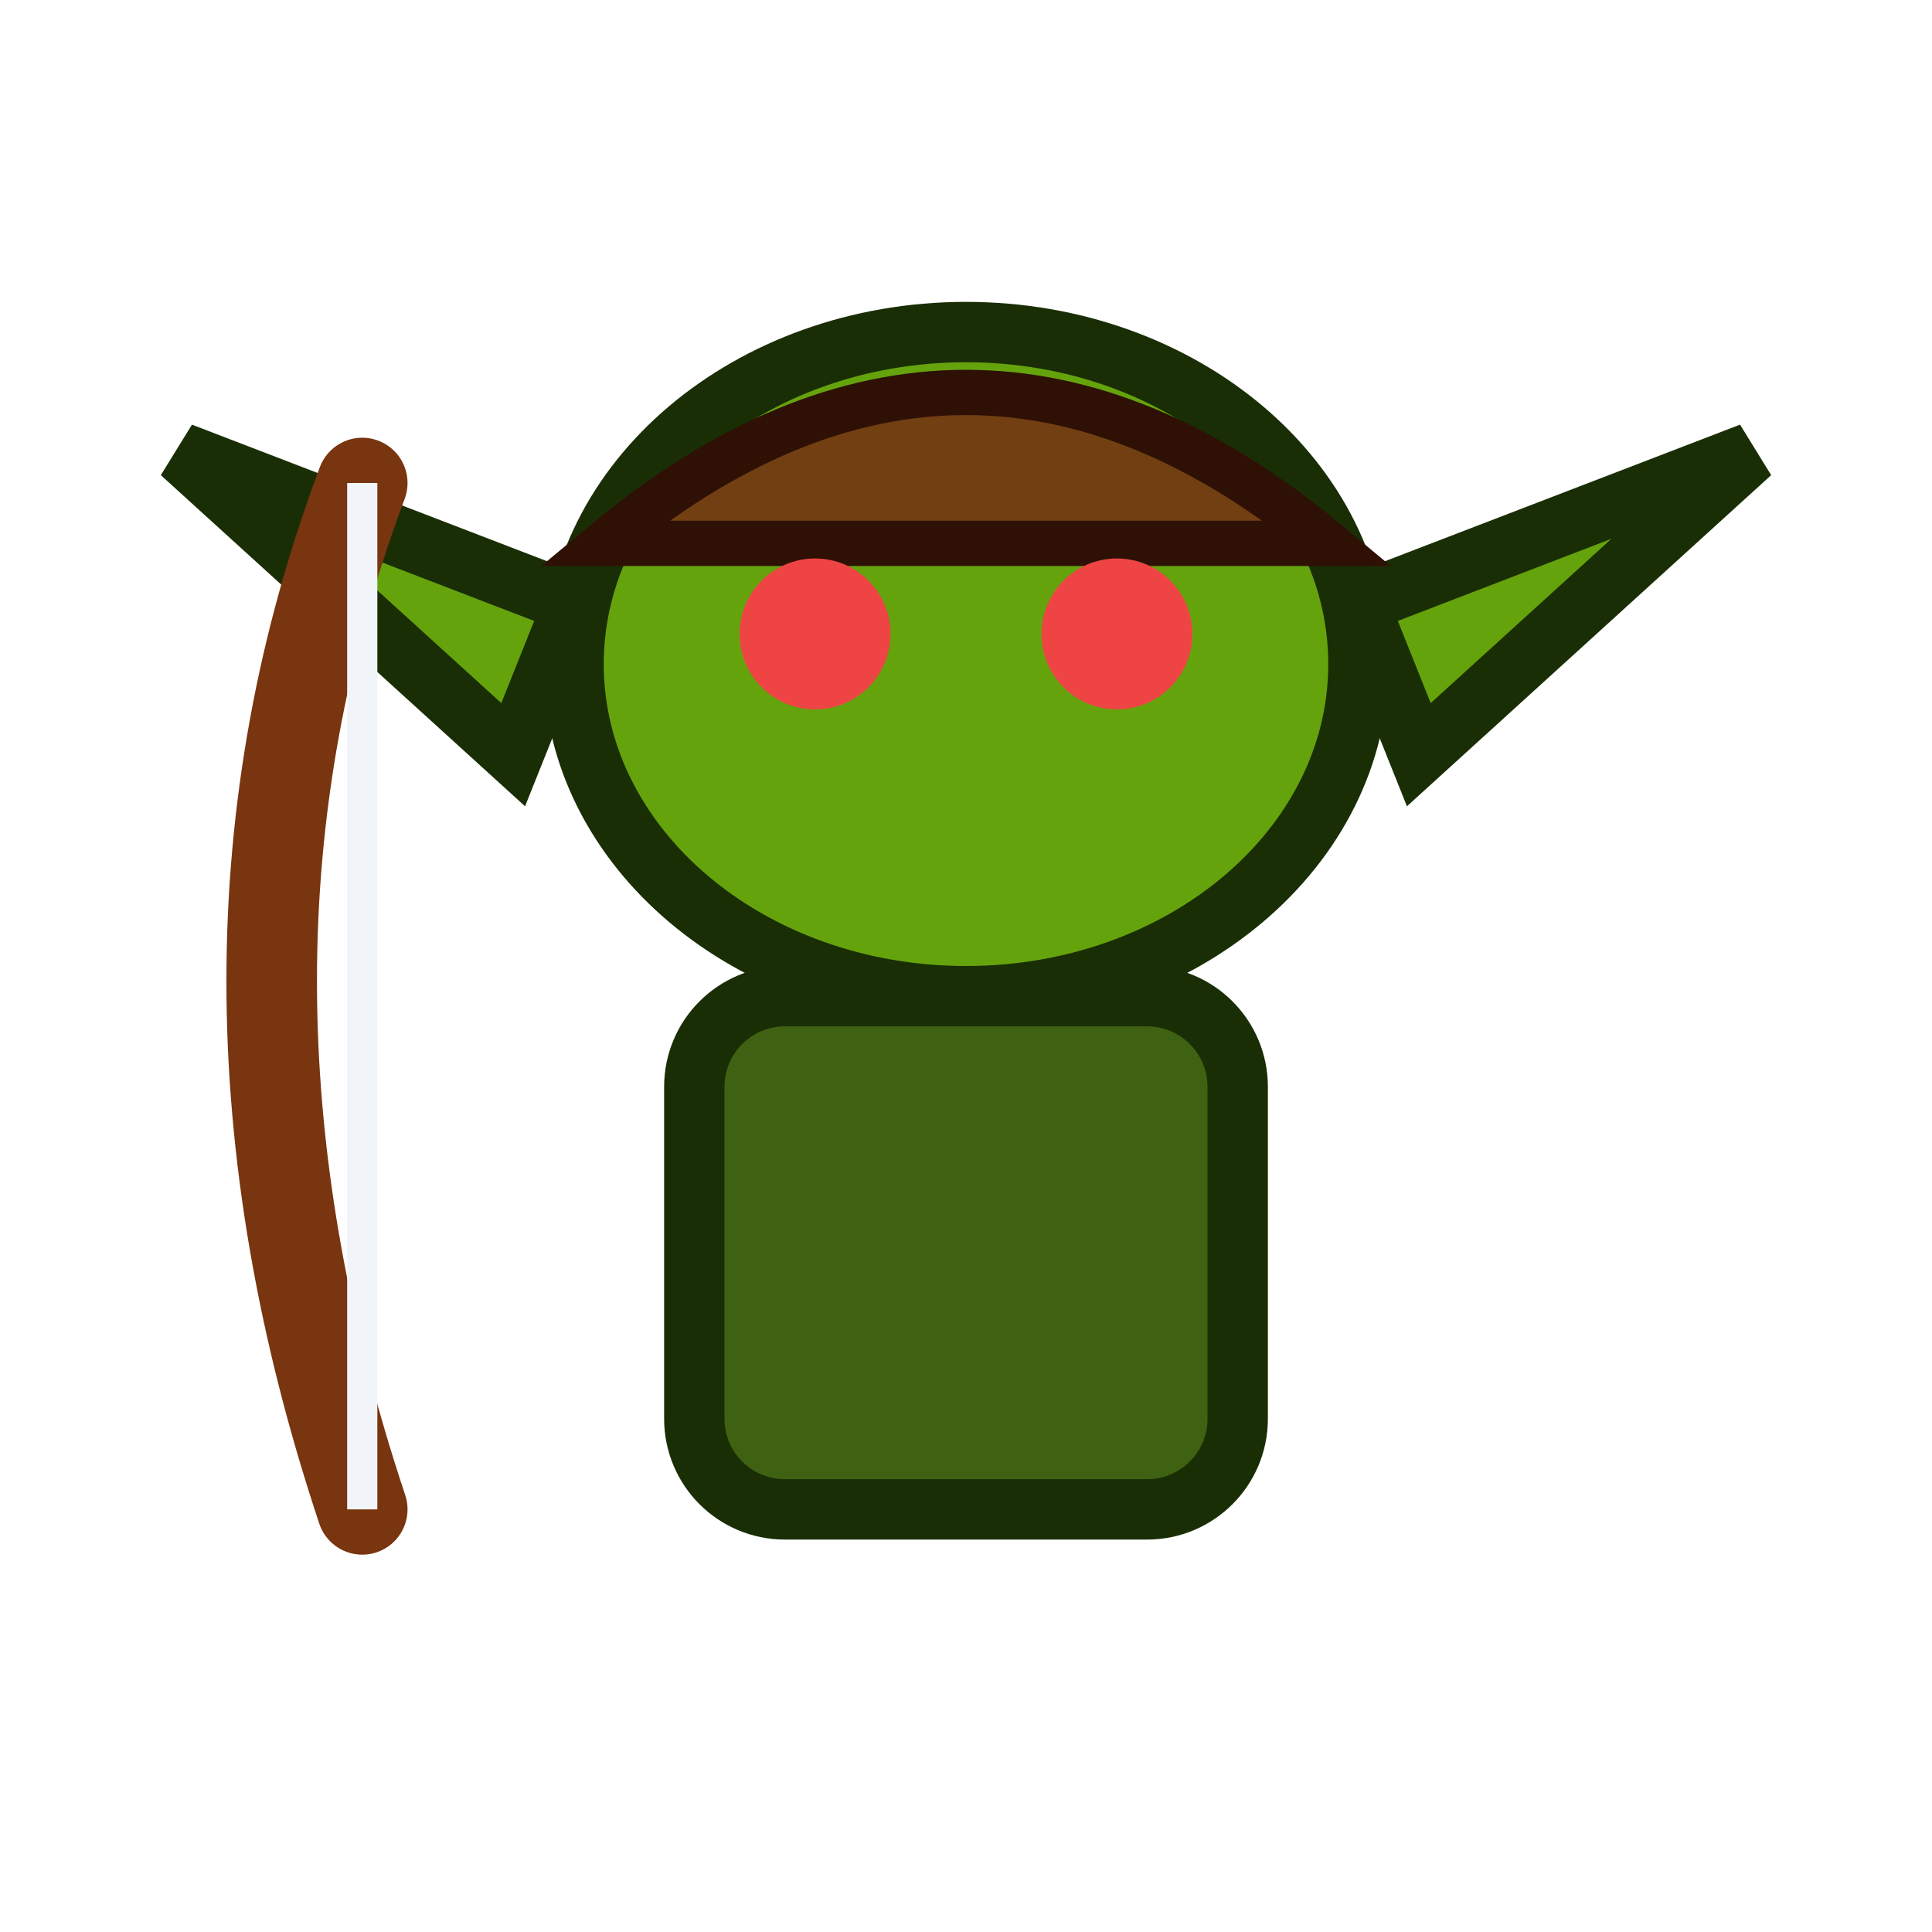
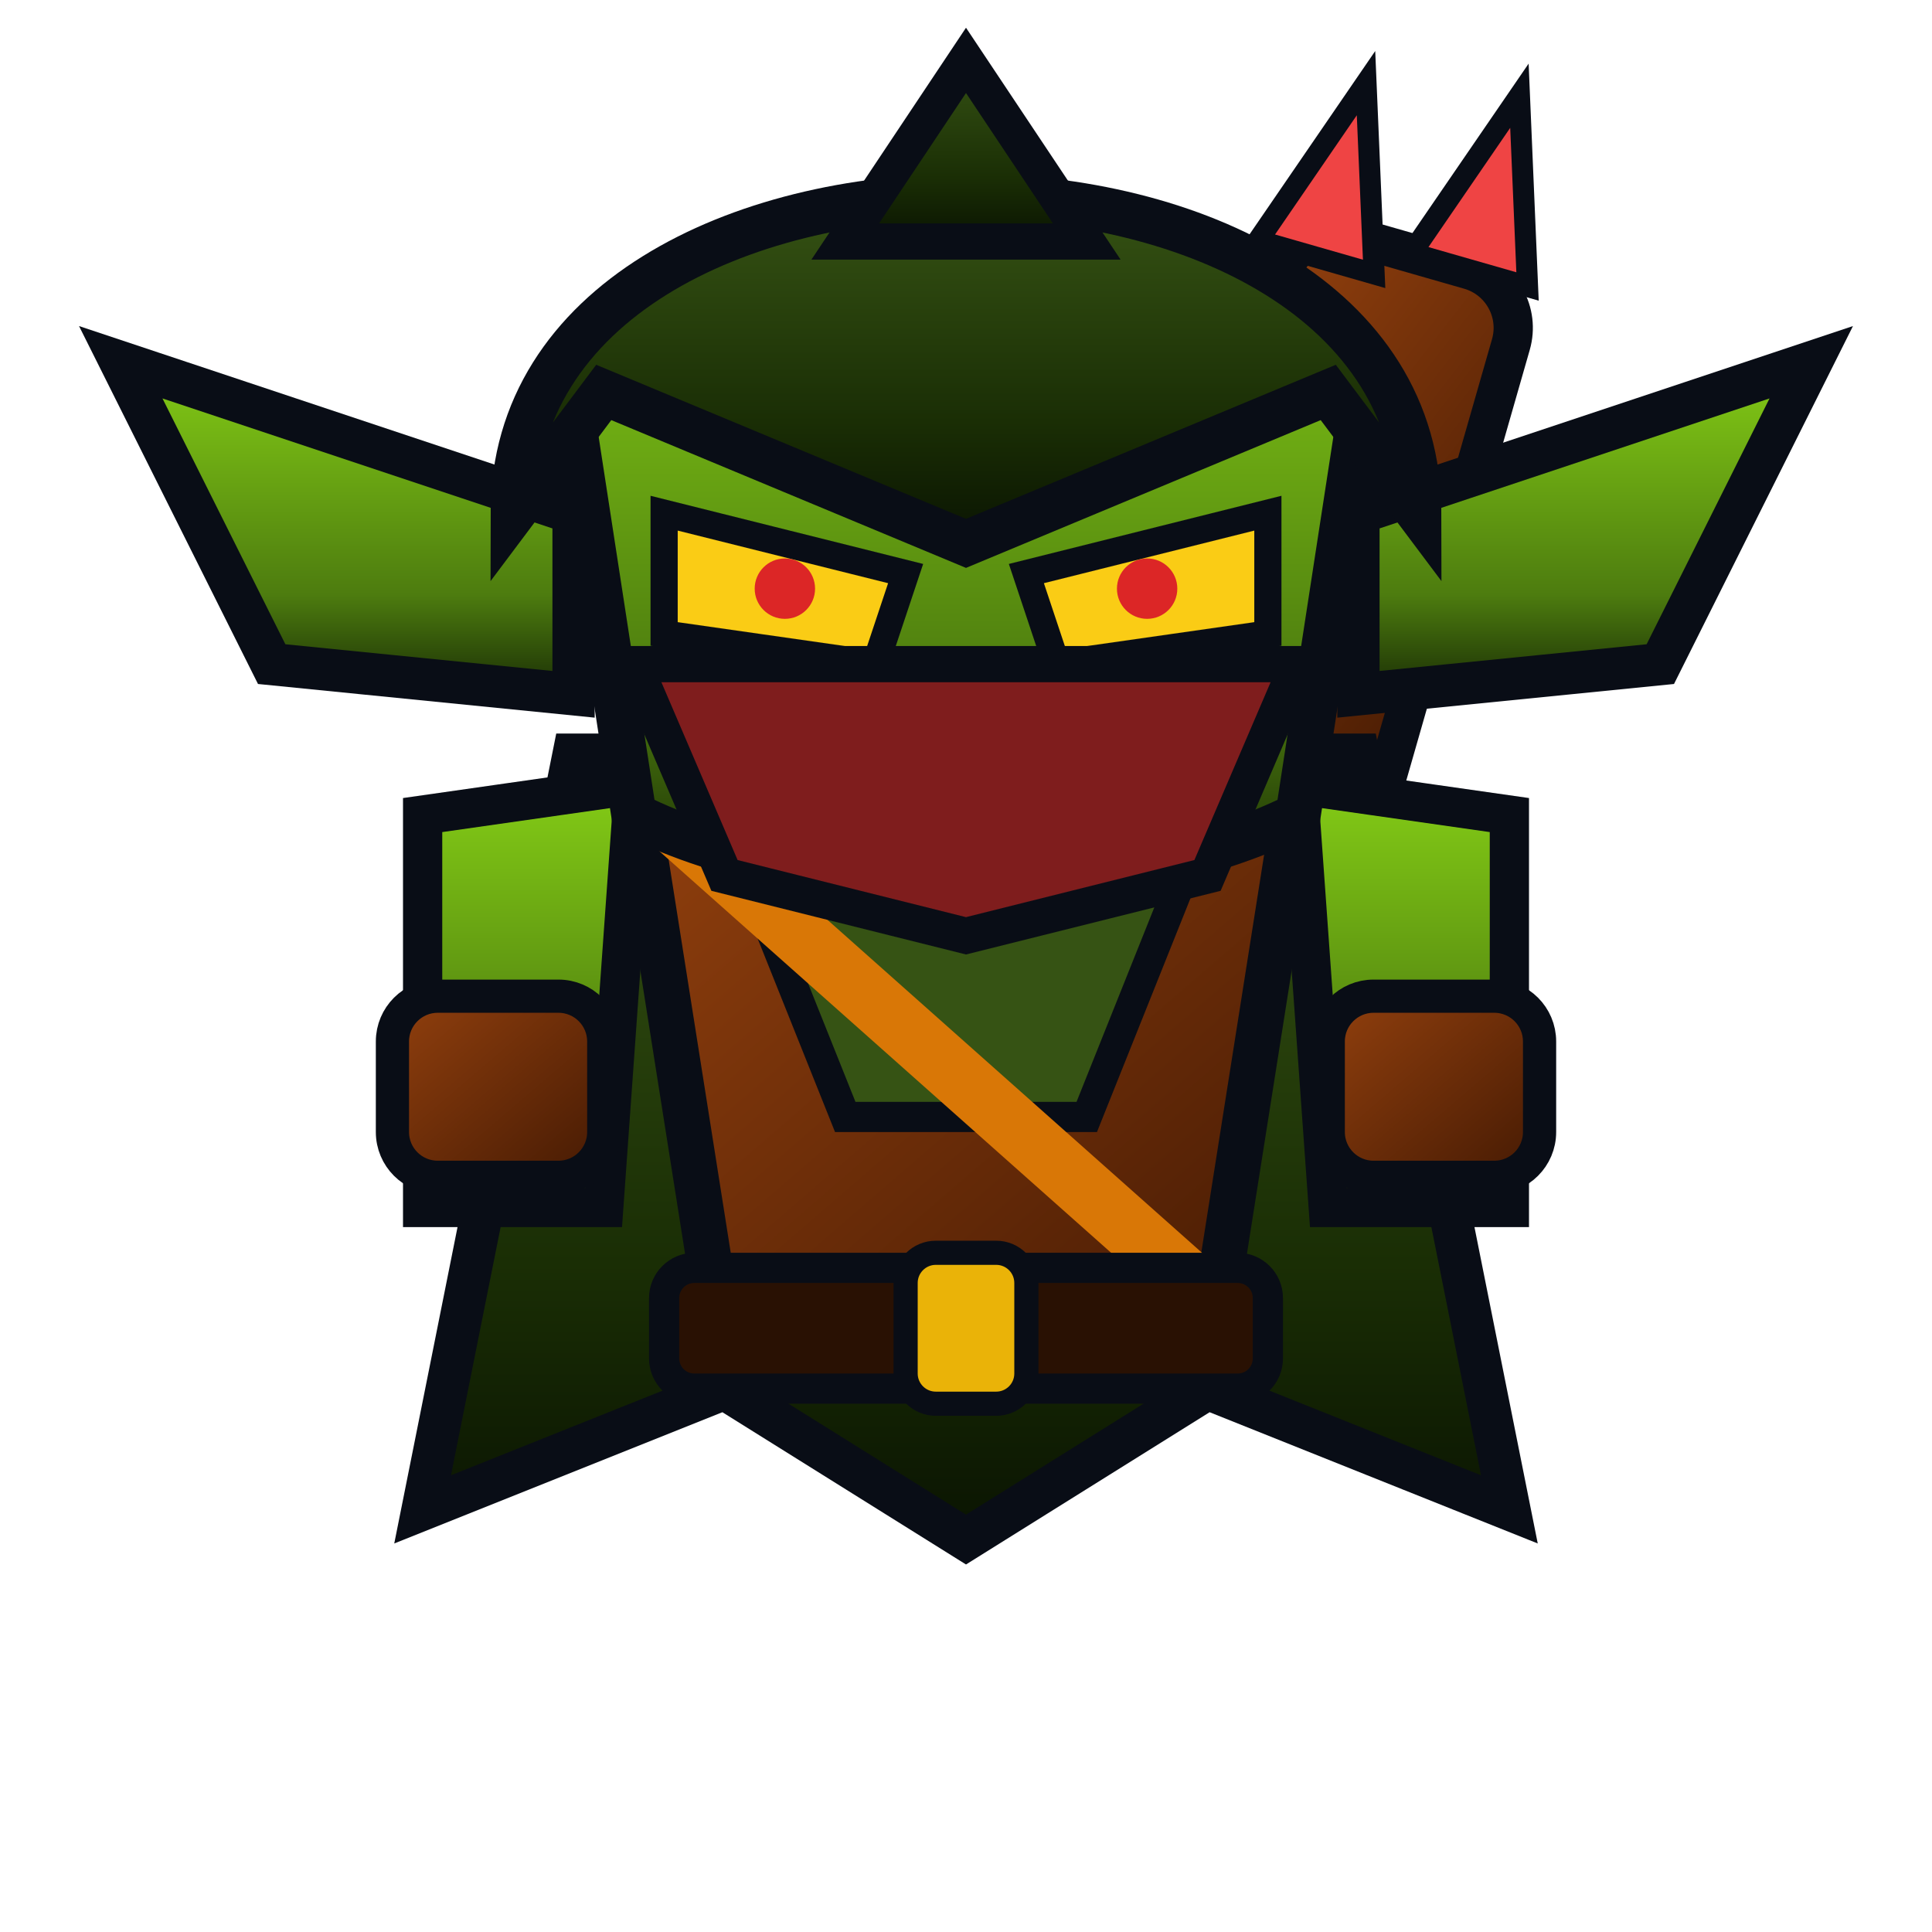
- <svg xmlns="http://www.w3.org/2000/svg" width="32" height="32" viewBox="0 0 64 64">
-   <ellipse cx="32" cy="22" rx="13" ry="11" fill="#65a30d" stroke="#1a2e05" stroke-width="2" />
-   <polygon points="19,20 6,15 17,25" fill="#65a30d" stroke="#1a2e05" stroke-width="2" />
-   <polygon points="45,20 58,15 47,25" fill="#65a30d" stroke="#1a2e05" stroke-width="2" />
-   <path d="M 20 18 Q 32 8 44 18 Z" fill="#713f12" stroke="#2e1005" stroke-width="1.5" />
-   <circle cx="27" cy="21" r="2.5" fill="#ef4444" />
-   <circle cx="37" cy="21" r="2.5" fill="#ef4444" />
-   <rect x="23" y="33" width="18" height="17" rx="3" fill="#3f6212" stroke="#1a2e05" stroke-width="2" />
-   <path d="M 12 16 Q 6 32 12 50" stroke="#78350f" stroke-width="3" fill="none" stroke-linecap="round" />
-   <line x1="12" y1="16" x2="12" y2="50" stroke="#f1f5f9" stroke-width="1" />
+ <svg xmlns="http://www.w3.org/2000/svg" width="48" height="48" viewBox="0 0 64 64">
+   <defs>
+     <linearGradient id="archSkin" x1="0%" y1="0%" x2="0%" y2="100%">
+       <stop offset="0%" stop-color="#84cc16" />
+       <stop offset="70%" stop-color="#4d7c0f" />
+       <stop offset="100%" stop-color="#1a2e05" />
+     </linearGradient>
+     <linearGradient id="archHood" x1="0%" y1="0%" x2="0%" y2="100%">
+       <stop offset="0%" stop-color="#365314" />
+       <stop offset="65%" stop-color="#1a2e05" />
+       <stop offset="100%" stop-color="#0a1402" />
+     </linearGradient>
+     <linearGradient id="archLeather" x1="0%" y1="0%" x2="100%" y2="100%">
+       <stop offset="0%" stop-color="#92400e" />
+       <stop offset="100%" stop-color="#451a03" />
+     </linearGradient>
+   </defs>
+   <g transform="rotate(16 44 18)">
+     <rect x="40" y="8" width="8" height="20" rx="2" fill="url(#archLeather)" stroke="#090d16" stroke-width="1.3" />
+     <polygon points="41,3 43,9 39,9" fill="#ef4444" stroke="#090d16" stroke-width="0.7" />
+     <polygon points="46,2 48,8 44,8" fill="#ef4444" stroke="#090d16" stroke-width="0.7" />
+   </g>
+   <path d="M 19 25 L 14 50 L 24 46 L 32 51 L 40 46 L 50 50 L 45 25 Z" fill="url(#archHood)" stroke="#090d16" stroke-width="1.4" />
+   <path d="M 21 26 L 43 26 L 40 45 L 24 45 Z" fill="url(#archLeather)" stroke="#090d16" stroke-width="1.5" />
+   <path d="M 24 27 L 40 27 L 36 37 L 28 37 Z" fill="#365314" stroke="#090d16" stroke-width="1" />
+   <line x1="22" y1="27" x2="40" y2="43" stroke="#d97706" stroke-width="2" />
+   <rect x="22" y="42" width="20" height="4" rx="1" fill="#291103" stroke="#090d16" stroke-width="1" />
+   <rect x="30" y="41.5" width="4" height="5" rx="1" fill="#eab308" stroke="#090d16" stroke-width="0.8" />
+   <path d="M 14 27 L 21 26 L 20 40 L 14 40 Z" fill="url(#archSkin)" stroke="#090d16" stroke-width="1.3" />
+   <rect x="13" y="33" width="7" height="6" rx="1.5" fill="url(#archLeather)" stroke="#090d16" stroke-width="1.1" />
+   <path d="M 43 26 L 50 27 L 50 40 L 44 40 Z" fill="url(#archSkin)" stroke="#090d16" stroke-width="1.3" />
+   <rect x="44" y="33" width="7" height="6" rx="1.5" fill="url(#archLeather)" stroke="#090d16" stroke-width="1.1" />
+   <polygon points="19,17 4,12 9,22 19,23" fill="url(#archSkin)" stroke="#090d16" stroke-width="1.4" />
+   <polygon points="45,17 60,12 55,22 45,23" fill="url(#archSkin)" stroke="#090d16" stroke-width="1.4" />
+   <path d="M 19 14 C 19 6 45 6 45 14 L 43 27 C 37 30 27 30 21 27 Z" fill="url(#archSkin)" stroke="#090d16" stroke-width="1.5" />
+   <path d="M 17 17 C 17 3 47 3 47 17 L 44 13 L 32 18 L 20 13 Z" fill="url(#archHood)" stroke="#090d16" stroke-width="1.5" />
+   <polygon points="32,2 36,8 28,8" fill="url(#archHood)" stroke="#090d16" stroke-width="1.2" />
+   <polygon points="22,17 30,19 29,22 22,21" fill="#facc15" stroke="#090d16" stroke-width="0.9" />
+   <polygon points="42,17 34,19 35,22 42,21" fill="#facc15" stroke="#090d16" stroke-width="0.9" />
+   <circle cx="26" cy="19.5" r="1" fill="#dc2626" />
+   <circle cx="38" cy="19.5" r="1" fill="#dc2626" />
+   <path d="M 21 22 L 43 22 L 40 29 L 32 31 L 24 29 Z" fill="#7f1d1d" stroke="#090d16" stroke-width="1.2" />
</svg>
